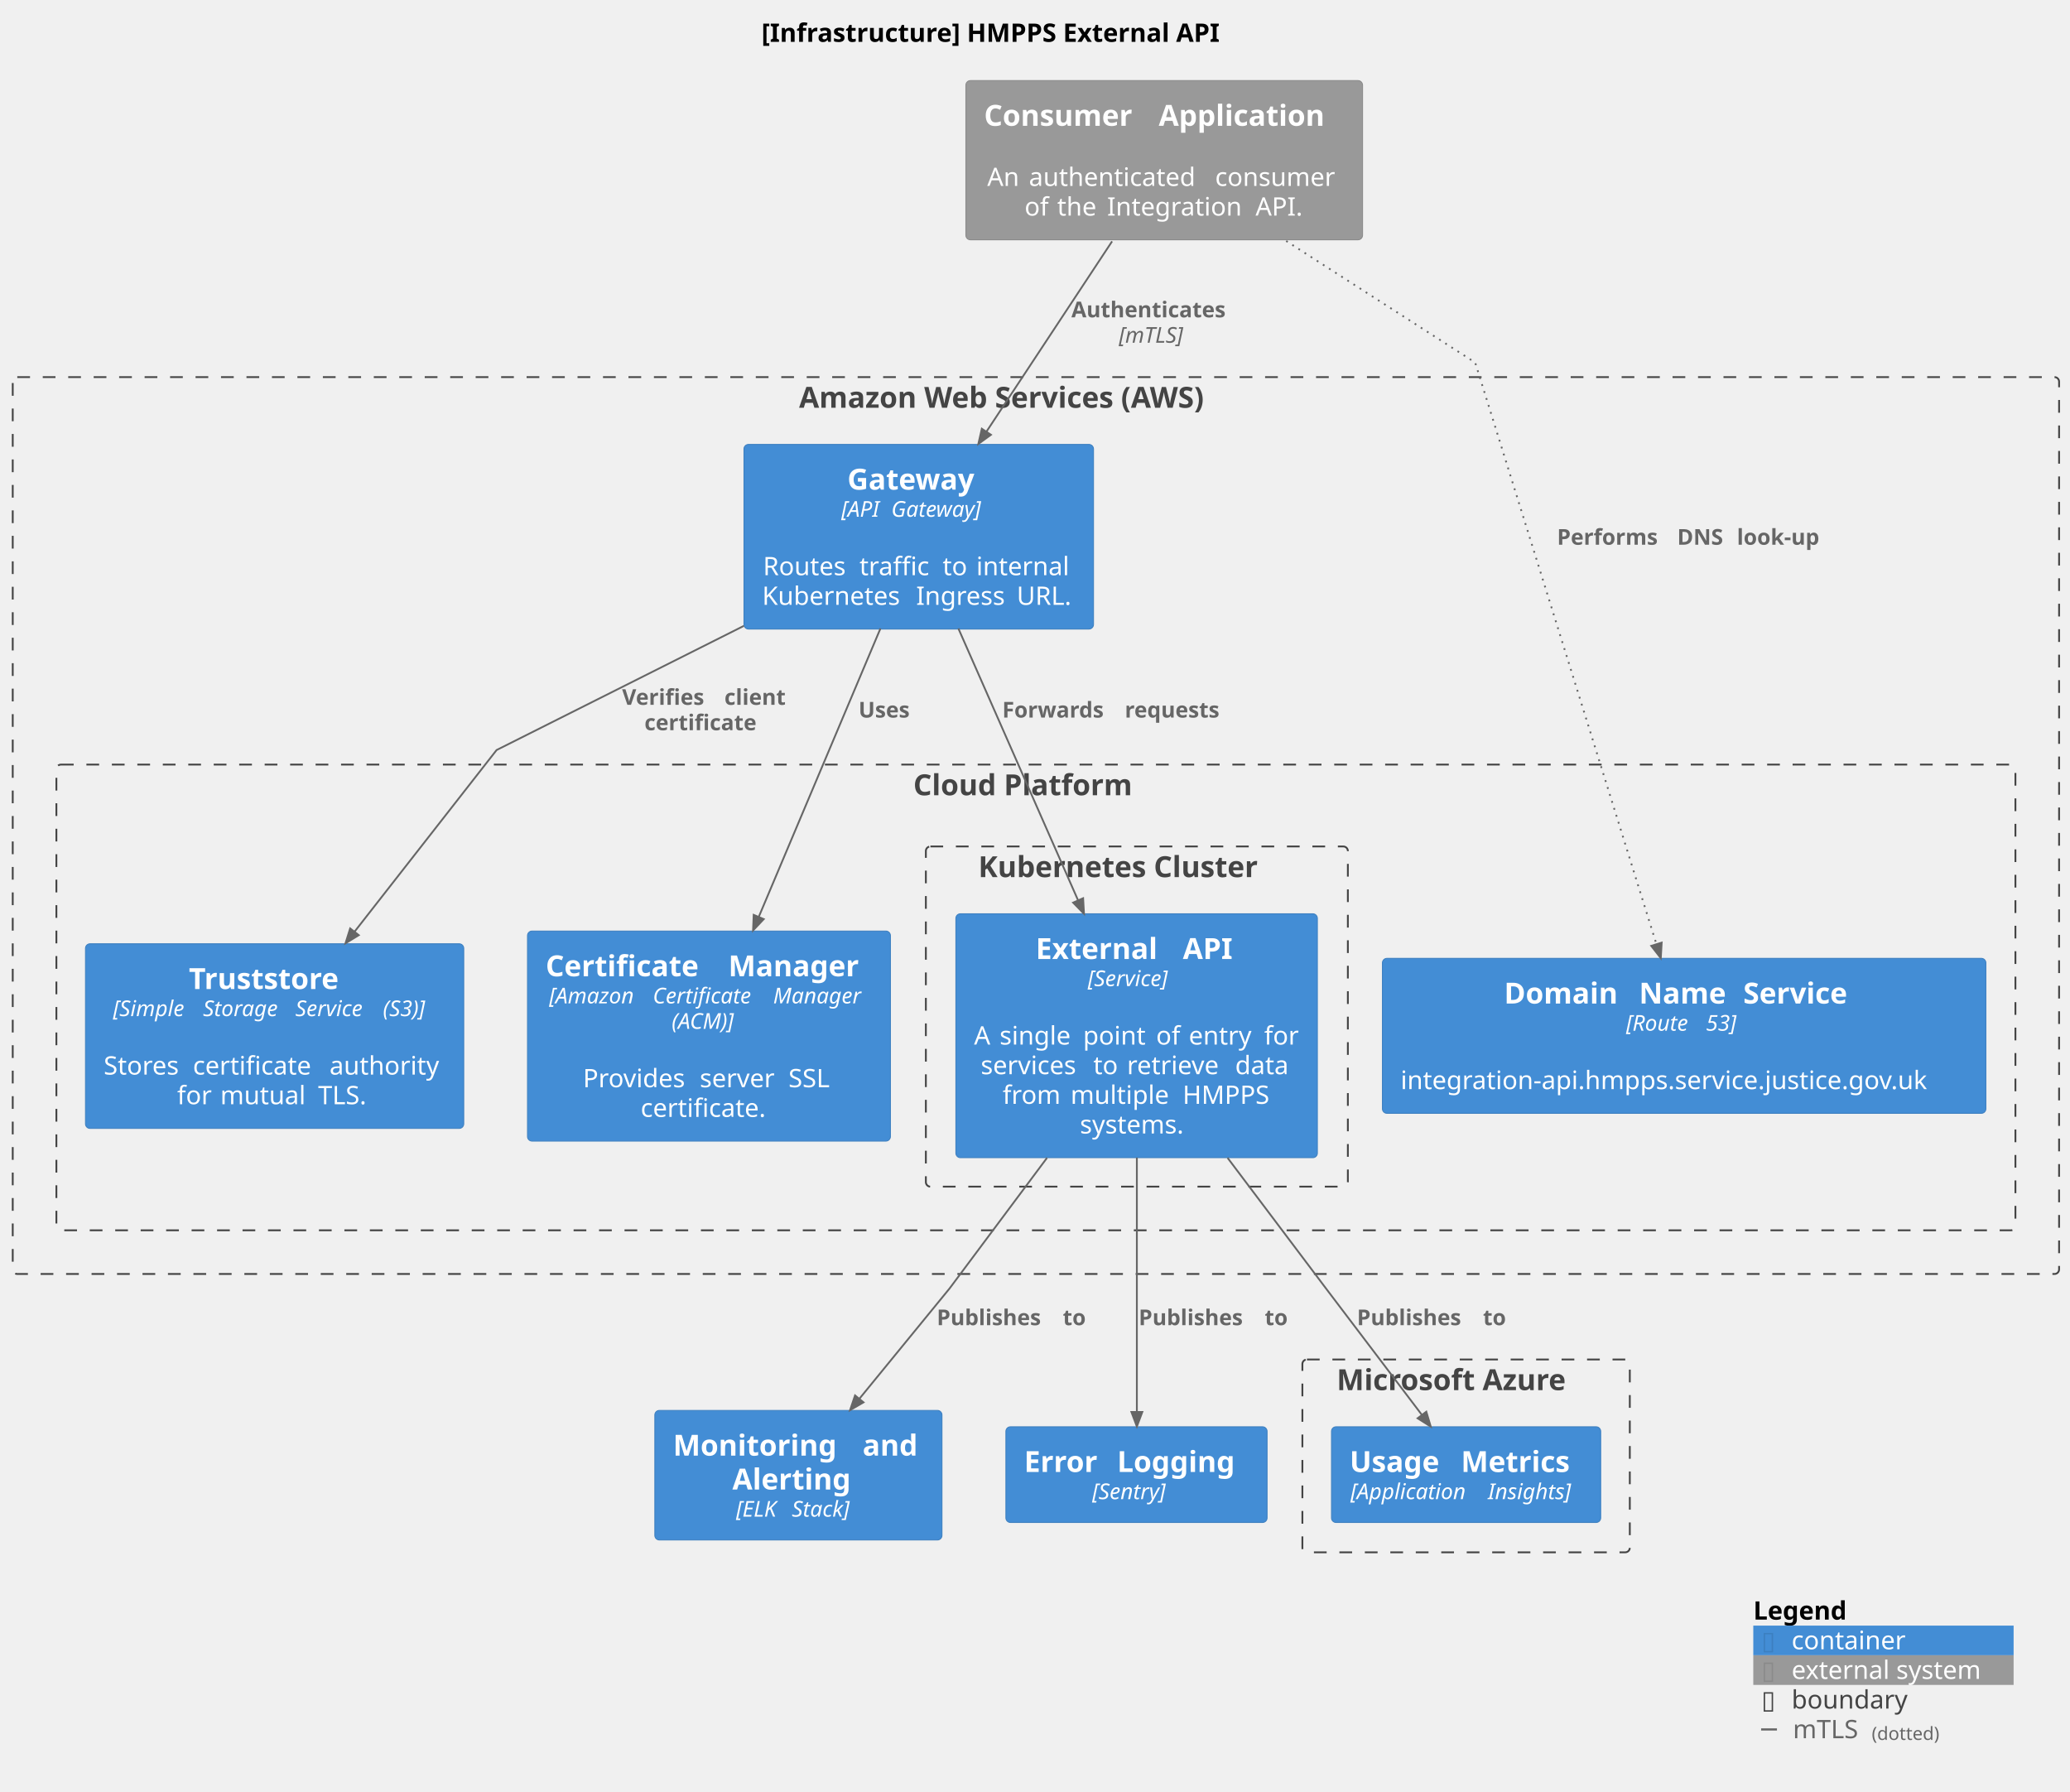
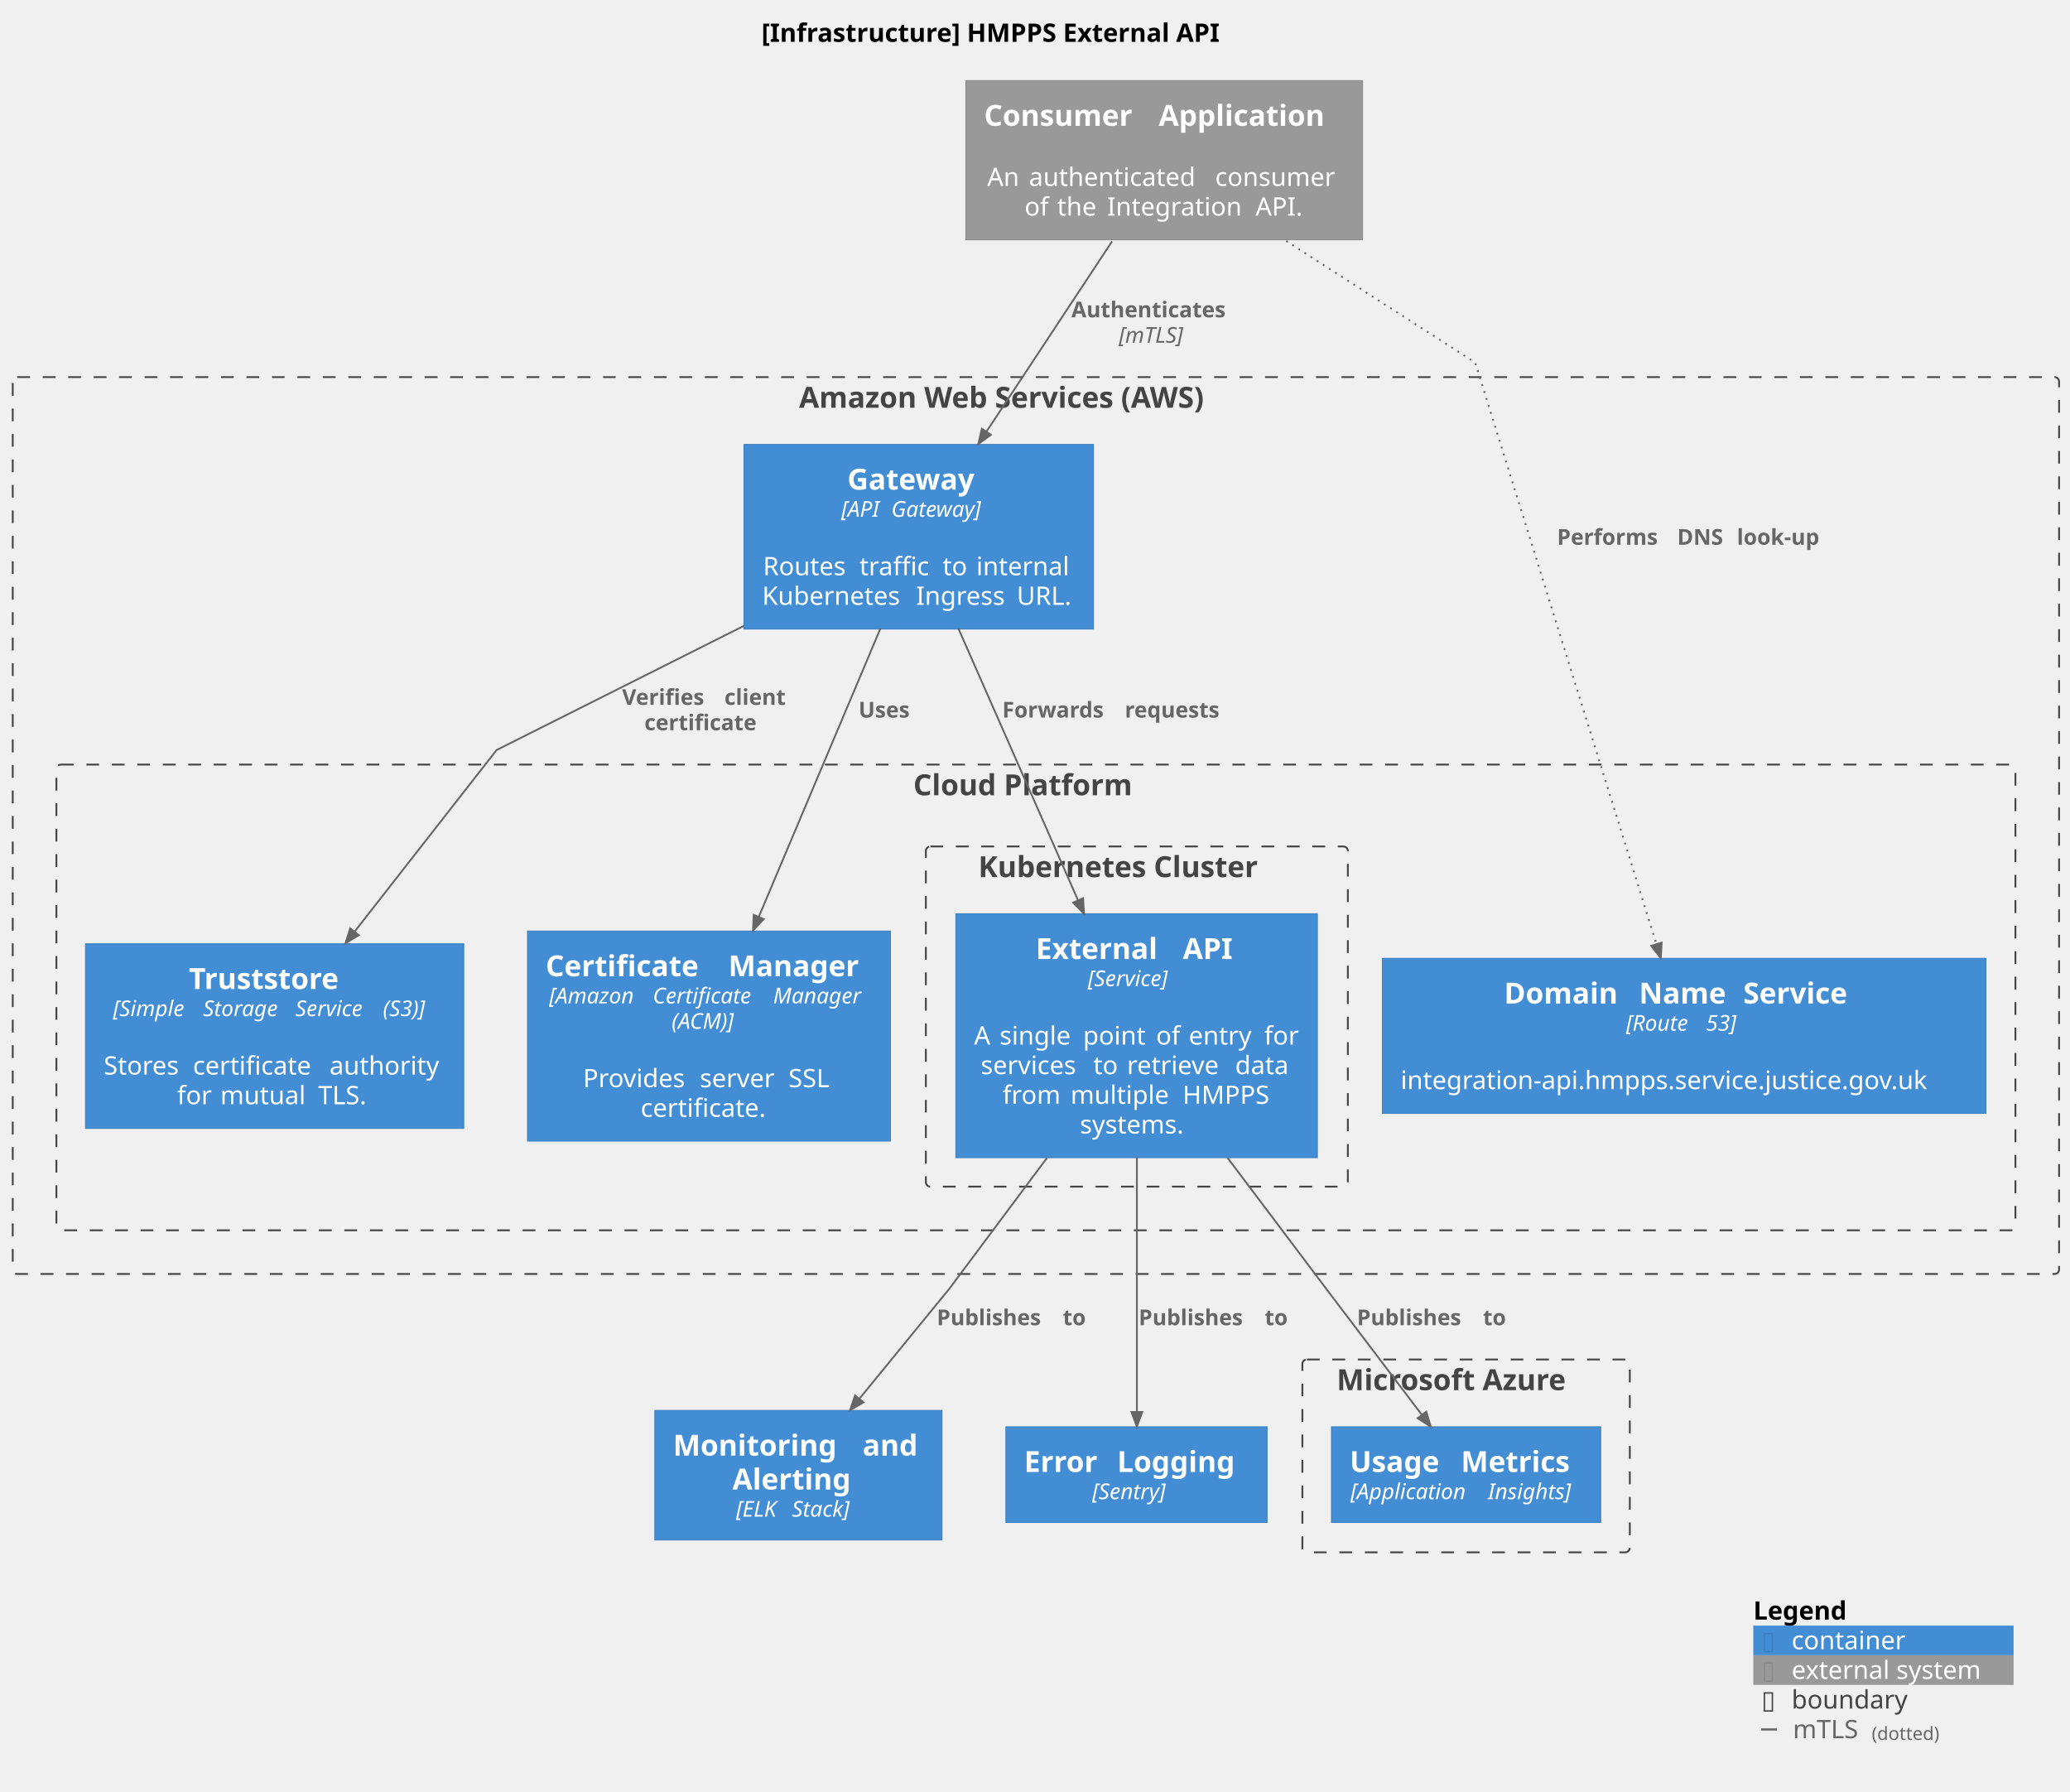
<svg xmlns="http://www.w3.org/2000/svg" contentStyleType="text/css" data-diagram-type="DESCRIPTION" height="985px" preserveAspectRatio="none" style="width:1138px;height:985px;background:#FFFFFF;" version="1.1" viewBox="0 0 1138 985" width="1138px" zoomAndPan="magnify">
  <defs />
  <g>
    <text fill="#000000" font-family="sans-serif" font-size="14" font-weight="bold" lengthAdjust="spacing" textLength="286.747" x="418.627" y="22.995">[Infrastructure] HMPPS External API</text>
-     <g class="cluster" data-entity="aws" data-source-line="1593" data-uid="ent0003" id="cluster_aws">
+     <g class="cluster" data-entity="aws" data-source-line="1660" data-uid="ent0003" id="cluster_aws">
      <rect fill="none" height="493" rx="2.5" ry="2.5" style="stroke:#444444;stroke-width:1;stroke-dasharray:7.0,7.0;" width="1125" x="7" y="207.297" />
      <text fill="#444444" font-family="sans-serif" font-size="16" font-weight="bold" lengthAdjust="spacing" textLength="260.43" x="439.285" y="224.148">Amazon Web Services (AWS)</text>
    </g>
-     <g class="cluster" data-entity="cloudplatform" data-source-line="1593" data-uid="ent0005" id="cluster_cloudplatform">
+     <g class="cluster" data-entity="cloudplatform" data-source-line="1660" data-uid="ent0005" id="cluster_cloudplatform">
      <rect fill="none" height="256" rx="2.5" ry="2.5" style="stroke:#444444;stroke-width:1;stroke-dasharray:7.0,7.0;" width="1077" x="31" y="420.297" />
      <text fill="#444444" font-family="sans-serif" font-size="16" font-weight="bold" lengthAdjust="spacing" textLength="134.805" x="502.098" y="437.148">Cloud Platform</text>
    </g>
-     <g class="cluster" data-entity="eks" data-source-line="1593" data-uid="ent0009" id="cluster_eks">
+     <g class="cluster" data-entity="eks" data-source-line="1660" data-uid="ent0009" id="cluster_eks">
      <rect fill="none" height="187" rx="2.5" ry="2.5" style="stroke:#444444;stroke-width:1;stroke-dasharray:7.0,7.0;" width="232" x="509" y="465.297" />
      <text fill="#444444" font-family="sans-serif" font-size="16" font-weight="bold" lengthAdjust="spacing" textLength="174.352" x="537.824" y="482.148">Kubernetes Cluster</text>
    </g>
-     <g class="cluster" data-entity="azure" data-source-line="1593" data-uid="ent0015" id="cluster_azure">
+     <g class="cluster" data-entity="azure" data-source-line="1660" data-uid="ent0015" id="cluster_azure">
      <rect fill="none" height="106" rx="2.5" ry="2.5" style="stroke:#444444;stroke-width:1;stroke-dasharray:7.0,7.0;" width="180" x="716" y="747.297" />
      <text fill="#444444" font-family="sans-serif" font-size="16" font-weight="bold" lengthAdjust="spacing" textLength="142.297" x="734.852" y="764.148">Microsoft Azure</text>
    </g>
    <g class="entity" data-entity="api_gateway" data-source-line="76" data-uid="ent0004" id="entity_api_gateway">
-       <rect fill="#438DD5" height="101.484" rx="2.5" ry="2.5" style="stroke:#3C7FC0;stroke-width:0.5;" width="192.163" x="409" y="244.297" />
+       <rect fill="#438DD5" height="101.484" style="stroke:#3C7FC0;stroke-width:0.5;" width="192.163" x="409" y="244.297" />
      <text fill="#FFFFFF" font-family="sans-serif" font-size="16" font-weight="bold" lengthAdjust="spacing" textLength="78.438" x="465.863" y="269.148">Gateway</text>
      <text fill="#FFFFFF" font-family="sans-serif" font-size="12" font-style="italic" lengthAdjust="spacing" textLength="23.666" x="462.496" y="284.06">[API</text>
      <text fill="#FFFFFF" font-family="sans-serif" font-size="12" font-style="italic" lengthAdjust="spacing" textLength="3.814" x="486.162" y="284.06"> </text>
      <text fill="#FFFFFF" font-family="sans-serif" font-size="12" font-style="italic" lengthAdjust="spacing" textLength="57.691" x="489.976" y="284.06">Gateway]</text>
      <text fill="#FFFFFF" font-family="sans-serif" font-size="14" lengthAdjust="spacing" textLength="4.45" x="502.856" y="299.886"> </text>
      <text fill="#FFFFFF" font-family="sans-serif" font-size="14" lengthAdjust="spacing" textLength="48.562" x="419.482" y="316.183">Routes</text>
      <text fill="#FFFFFF" font-family="sans-serif" font-size="14" lengthAdjust="spacing" textLength="4.45" x="468.044" y="316.183"> </text>
      <text fill="#FFFFFF" font-family="sans-serif" font-size="14" lengthAdjust="spacing" textLength="41.269" x="472.495" y="316.183">traffic</text>
      <text fill="#FFFFFF" font-family="sans-serif" font-size="14" lengthAdjust="spacing" textLength="4.45" x="513.763" y="316.183"> </text>
      <text fill="#FFFFFF" font-family="sans-serif" font-size="14" lengthAdjust="spacing" textLength="14.055" x="518.213" y="316.183">to</text>
      <text fill="#FFFFFF" font-family="sans-serif" font-size="14" lengthAdjust="spacing" textLength="4.45" x="532.268" y="316.183"> </text>
      <text fill="#FFFFFF" font-family="sans-serif" font-size="14" lengthAdjust="spacing" textLength="53.963" x="536.718" y="316.183">internal</text>
      <text fill="#FFFFFF" font-family="sans-serif" font-size="14" lengthAdjust="spacing" textLength="80.192" x="419" y="332.479">Kubernetes</text>
      <text fill="#FFFFFF" font-family="sans-serif" font-size="14" lengthAdjust="spacing" textLength="4.45" x="499.192" y="332.479"> </text>
      <text fill="#FFFFFF" font-family="sans-serif" font-size="14" lengthAdjust="spacing" textLength="50.846" x="503.643" y="332.479">Ingress</text>
      <text fill="#FFFFFF" font-family="sans-serif" font-size="14" lengthAdjust="spacing" textLength="4.45" x="554.488" y="332.479"> </text>
      <text fill="#FFFFFF" font-family="sans-serif" font-size="14" lengthAdjust="spacing" textLength="32.225" x="558.938" y="332.479">URL.</text>
    </g>
    <g class="entity" data-entity="route53" data-source-line="76" data-uid="ent0006" id="entity_route53">
-       <rect fill="#438DD5" height="85.188" rx="2.5" ry="2.5" style="stroke:#3C7FC0;stroke-width:0.5;" width="331.753" x="760" y="526.797" />
+       <rect fill="#438DD5" height="85.188" style="stroke:#3C7FC0;stroke-width:0.5;" width="331.753" x="760" y="526.797" />
      <text fill="#FFFFFF" font-family="sans-serif" font-size="16" font-weight="bold" lengthAdjust="spacing" textLength="68.617" x="826.884" y="551.648">Domain</text>
      <text fill="#FFFFFF" font-family="sans-serif" font-size="16" font-weight="bold" lengthAdjust="spacing" textLength="5.57" x="895.501" y="551.648"> </text>
      <text fill="#FFFFFF" font-family="sans-serif" font-size="16" font-weight="bold" lengthAdjust="spacing" textLength="51.711" x="901.072" y="551.648">Name</text>
      <text fill="#FFFFFF" font-family="sans-serif" font-size="16" font-weight="bold" lengthAdjust="spacing" textLength="5.57" x="952.783" y="551.648"> </text>
      <text fill="#FFFFFF" font-family="sans-serif" font-size="16" font-weight="bold" lengthAdjust="spacing" textLength="66.516" x="958.353" y="551.648">Service</text>
      <text fill="#FFFFFF" font-family="sans-serif" font-size="12" font-style="italic" lengthAdjust="spacing" textLength="40.055" x="893.966" y="566.561">[Route</text>
      <text fill="#FFFFFF" font-family="sans-serif" font-size="12" font-style="italic" lengthAdjust="spacing" textLength="3.814" x="934.021" y="566.561"> </text>
      <text fill="#FFFFFF" font-family="sans-serif" font-size="12" font-style="italic" lengthAdjust="spacing" textLength="19.951" x="937.835" y="566.561">53]</text>
      <text fill="#FFFFFF" font-family="sans-serif" font-size="14" lengthAdjust="spacing" textLength="4.45" x="923.651" y="582.386"> </text>
      <text fill="#FFFFFF" font-family="sans-serif" font-size="14" lengthAdjust="spacing" textLength="311.753" x="770" y="598.683">integration-api.hmpps.service.justice.gov.uk</text>
    </g>
    <g class="entity" data-entity="s3" data-source-line="76" data-uid="ent0007" id="entity_s3">
-       <rect fill="#438DD5" height="101.484" rx="2.5" ry="2.5" style="stroke:#3C7FC0;stroke-width:0.5;" width="207.947" x="47" y="518.797" />
+       <rect fill="#438DD5" height="101.484" style="stroke:#3C7FC0;stroke-width:0.5;" width="207.947" x="47" y="518.797" />
      <text fill="#FFFFFF" font-family="sans-serif" font-size="16" font-weight="bold" lengthAdjust="spacing" textLength="94.273" x="103.837" y="543.648">Truststore</text>
      <text fill="#FFFFFF" font-family="sans-serif" font-size="12" font-style="italic" lengthAdjust="spacing" textLength="45.656" x="62.125" y="558.561">[Simple</text>
      <text fill="#FFFFFF" font-family="sans-serif" font-size="12" font-style="italic" lengthAdjust="spacing" textLength="3.814" x="107.781" y="558.561"> </text>
      <text fill="#FFFFFF" font-family="sans-serif" font-size="12" font-style="italic" lengthAdjust="spacing" textLength="46.951" x="111.596" y="558.561">Storage</text>
      <text fill="#FFFFFF" font-family="sans-serif" font-size="12" font-style="italic" lengthAdjust="spacing" textLength="3.814" x="158.547" y="558.561"> </text>
      <text fill="#FFFFFF" font-family="sans-serif" font-size="12" font-style="italic" lengthAdjust="spacing" textLength="44.35" x="162.361" y="558.561">Service</text>
      <text fill="#FFFFFF" font-family="sans-serif" font-size="12" font-style="italic" lengthAdjust="spacing" textLength="3.814" x="206.711" y="558.561"> </text>
      <text fill="#FFFFFF" font-family="sans-serif" font-size="12" font-style="italic" lengthAdjust="spacing" textLength="29.297" x="210.525" y="558.561">(S3)]</text>
      <text fill="#FFFFFF" font-family="sans-serif" font-size="14" lengthAdjust="spacing" textLength="4.45" x="148.749" y="574.386"> </text>
      <text fill="#FFFFFF" font-family="sans-serif" font-size="14" lengthAdjust="spacing" textLength="44.605" x="57" y="590.683">Stores</text>
      <text fill="#FFFFFF" font-family="sans-serif" font-size="14" lengthAdjust="spacing" textLength="4.45" x="101.605" y="590.683"> </text>
      <text fill="#FFFFFF" font-family="sans-serif" font-size="14" lengthAdjust="spacing" textLength="70.643" x="106.055" y="590.683">certificate</text>
      <text fill="#FFFFFF" font-family="sans-serif" font-size="14" lengthAdjust="spacing" textLength="4.45" x="176.697" y="590.683"> </text>
      <text fill="#FFFFFF" font-family="sans-serif" font-size="14" lengthAdjust="spacing" textLength="63.8" x="181.148" y="590.683">authority</text>
      <text fill="#FFFFFF" font-family="sans-serif" font-size="14" lengthAdjust="spacing" textLength="19.25" x="97.383" y="606.98">for</text>
      <text fill="#FFFFFF" font-family="sans-serif" font-size="14" lengthAdjust="spacing" textLength="4.45" x="116.633" y="606.98"> </text>
      <text fill="#FFFFFF" font-family="sans-serif" font-size="14" lengthAdjust="spacing" textLength="49.342" x="121.084" y="606.98">mutual</text>
      <text fill="#FFFFFF" font-family="sans-serif" font-size="14" lengthAdjust="spacing" textLength="4.45" x="170.425" y="606.98"> </text>
      <text fill="#FFFFFF" font-family="sans-serif" font-size="14" lengthAdjust="spacing" textLength="29.689" x="174.875" y="606.98">TLS.</text>
    </g>
    <g class="entity" data-entity="acm" data-source-line="76" data-uid="ent0008" id="entity_acm">
-       <rect fill="#438DD5" height="115.453" rx="2.5" ry="2.5" style="stroke:#3C7FC0;stroke-width:0.5;" width="199.516" x="290" y="511.797" />
+       <rect fill="#438DD5" height="115.453" style="stroke:#3C7FC0;stroke-width:0.5;" width="199.516" x="290" y="511.797" />
      <text fill="#FFFFFF" font-family="sans-serif" font-size="16" font-weight="bold" lengthAdjust="spacing" textLength="94.844" x="300" y="536.648">Certificate</text>
      <text fill="#FFFFFF" font-family="sans-serif" font-size="16" font-weight="bold" lengthAdjust="spacing" textLength="5.57" x="394.844" y="536.648"> </text>
      <text fill="#FFFFFF" font-family="sans-serif" font-size="16" font-weight="bold" lengthAdjust="spacing" textLength="79.102" x="400.414" y="536.648">Manager</text>
      <text fill="#FFFFFF" font-family="sans-serif" font-size="12" font-style="italic" lengthAdjust="spacing" textLength="53.18" x="301.888" y="551.561">[Amazon</text>
      <text fill="#FFFFFF" font-family="sans-serif" font-size="12" font-style="italic" lengthAdjust="spacing" textLength="3.814" x="355.067" y="551.561"> </text>
      <text fill="#FFFFFF" font-family="sans-serif" font-size="12" font-style="italic" lengthAdjust="spacing" textLength="62.332" x="358.882" y="551.561">Certificate</text>
      <text fill="#FFFFFF" font-family="sans-serif" font-size="12" font-style="italic" lengthAdjust="spacing" textLength="3.814" x="421.214" y="551.561"> </text>
      <text fill="#FFFFFF" font-family="sans-serif" font-size="12" font-style="italic" lengthAdjust="spacing" textLength="52.6" x="425.028" y="551.561">Manager</text>
      <text fill="#FFFFFF" font-family="sans-serif" font-size="12" font-style="italic" lengthAdjust="spacing" textLength="40.986" x="369.265" y="565.529">(ACM)]</text>
      <text fill="#FFFFFF" font-family="sans-serif" font-size="14" lengthAdjust="spacing" textLength="4.45" x="387.533" y="581.355"> </text>
      <text fill="#FFFFFF" font-family="sans-serif" font-size="14" lengthAdjust="spacing" textLength="59.732" x="320.496" y="597.651">Provides</text>
      <text fill="#FFFFFF" font-family="sans-serif" font-size="14" lengthAdjust="spacing" textLength="4.45" x="380.228" y="597.651"> </text>
      <text fill="#FFFFFF" font-family="sans-serif" font-size="14" lengthAdjust="spacing" textLength="44.317" x="384.679" y="597.651">server</text>
      <text fill="#FFFFFF" font-family="sans-serif" font-size="14" lengthAdjust="spacing" textLength="4.45" x="428.996" y="597.651"> </text>
      <text fill="#FFFFFF" font-family="sans-serif" font-size="14" lengthAdjust="spacing" textLength="25.573" x="433.446" y="597.651">SSL</text>
      <text fill="#FFFFFF" font-family="sans-serif" font-size="14" lengthAdjust="spacing" textLength="75.093" x="352.211" y="613.948">certificate.</text>
    </g>
    <g class="entity" data-entity="hmpps_integration_api_pod" data-source-line="76" data-uid="ent0010" id="entity_hmpps_integration_api_pod">
-       <rect fill="#438DD5" height="134.078" rx="2.5" ry="2.5" style="stroke:#3C7FC0;stroke-width:0.5;" width="198.739" x="525.5" y="502.297" />
+       <rect fill="#438DD5" height="134.078" style="stroke:#3C7FC0;stroke-width:0.5;" width="198.739" x="525.5" y="502.297" />
      <text fill="#FFFFFF" font-family="sans-serif" font-size="16" font-weight="bold" lengthAdjust="spacing" textLength="75.312" x="569.397" y="527.148">External</text>
      <text fill="#FFFFFF" font-family="sans-serif" font-size="16" font-weight="bold" lengthAdjust="spacing" textLength="5.57" x="644.71" y="527.148"> </text>
      <text fill="#FFFFFF" font-family="sans-serif" font-size="16" font-weight="bold" lengthAdjust="spacing" textLength="30.062" x="650.28" y="527.148">API</text>
      <text fill="#FFFFFF" font-family="sans-serif" font-size="12" font-style="italic" lengthAdjust="spacing" textLength="53.713" x="598.013" y="542.061">[Service]</text>
      <text fill="#FFFFFF" font-family="sans-serif" font-size="14" lengthAdjust="spacing" textLength="4.45" x="622.644" y="557.886"> </text>
      <text fill="#FFFFFF" font-family="sans-serif" font-size="14" lengthAdjust="spacing" textLength="9.577" x="535.5" y="574.183">A</text>
      <text fill="#FFFFFF" font-family="sans-serif" font-size="14" lengthAdjust="spacing" textLength="4.45" x="545.077" y="574.183"> </text>
      <text fill="#FFFFFF" font-family="sans-serif" font-size="14" lengthAdjust="spacing" textLength="41.446" x="549.527" y="574.183">single</text>
      <text fill="#FFFFFF" font-family="sans-serif" font-size="14" lengthAdjust="spacing" textLength="4.45" x="590.974" y="574.183"> </text>
      <text fill="#FFFFFF" font-family="sans-serif" font-size="14" lengthAdjust="spacing" textLength="35.704" x="595.424" y="574.183">point</text>
      <text fill="#FFFFFF" font-family="sans-serif" font-size="14" lengthAdjust="spacing" textLength="4.45" x="631.128" y="574.183"> </text>
      <text fill="#FFFFFF" font-family="sans-serif" font-size="14" lengthAdjust="spacing" textLength="13.494" x="635.578" y="574.183">of</text>
      <text fill="#FFFFFF" font-family="sans-serif" font-size="14" lengthAdjust="spacing" textLength="4.45" x="649.072" y="574.183"> </text>
      <text fill="#FFFFFF" font-family="sans-serif" font-size="14" lengthAdjust="spacing" textLength="37.017" x="653.523" y="574.183">entry</text>
      <text fill="#FFFFFF" font-family="sans-serif" font-size="14" lengthAdjust="spacing" textLength="4.45" x="690.539" y="574.183"> </text>
      <text fill="#FFFFFF" font-family="sans-serif" font-size="14" lengthAdjust="spacing" textLength="19.25" x="694.989" y="574.183">for</text>
      <text fill="#FFFFFF" font-family="sans-serif" font-size="14" lengthAdjust="spacing" textLength="57.442" x="539.171" y="590.48">services</text>
      <text fill="#FFFFFF" font-family="sans-serif" font-size="14" lengthAdjust="spacing" textLength="4.45" x="596.613" y="590.48"> </text>
      <text fill="#FFFFFF" font-family="sans-serif" font-size="14" lengthAdjust="spacing" textLength="14.055" x="601.063" y="590.48">to</text>
      <text fill="#FFFFFF" font-family="sans-serif" font-size="14" lengthAdjust="spacing" textLength="4.45" x="615.118" y="590.48"> </text>
      <text fill="#FFFFFF" font-family="sans-serif" font-size="14" lengthAdjust="spacing" textLength="55.016" x="619.568" y="590.48">retrieve</text>
      <text fill="#FFFFFF" font-family="sans-serif" font-size="14" lengthAdjust="spacing" textLength="4.45" x="674.584" y="590.48"> </text>
      <text fill="#FFFFFF" font-family="sans-serif" font-size="14" lengthAdjust="spacing" textLength="31.534" x="679.034" y="590.48">data</text>
      <text fill="#FFFFFF" font-family="sans-serif" font-size="14" lengthAdjust="spacing" textLength="32.888" x="551.202" y="606.776">from</text>
      <text fill="#FFFFFF" font-family="sans-serif" font-size="14" lengthAdjust="spacing" textLength="4.45" x="584.09" y="606.776"> </text>
      <text fill="#FFFFFF" font-family="sans-serif" font-size="14" lengthAdjust="spacing" textLength="57.169" x="588.54" y="606.776">multiple</text>
      <text fill="#FFFFFF" font-family="sans-serif" font-size="14" lengthAdjust="spacing" textLength="4.45" x="645.709" y="606.776"> </text>
      <text fill="#FFFFFF" font-family="sans-serif" font-size="14" lengthAdjust="spacing" textLength="48.378" x="650.159" y="606.776">HMPPS</text>
      <text fill="#FFFFFF" font-family="sans-serif" font-size="14" lengthAdjust="spacing" textLength="62.357" x="593.691" y="623.073">systems.</text>
    </g>
    <g class="entity" data-entity="insights" data-source-line="76" data-uid="ent0016" id="entity_insights">
-       <rect fill="#438DD5" height="52.594" rx="2.5" ry="2.5" style="stroke:#3C7FC0;stroke-width:0.5;" width="147.992" x="732" y="784.297" />
+       <rect fill="#438DD5" height="52.594" style="stroke:#3C7FC0;stroke-width:0.5;" width="147.992" x="732" y="784.297" />
      <text fill="#FFFFFF" font-family="sans-serif" font-size="16" font-weight="bold" lengthAdjust="spacing" textLength="55.617" x="742" y="809.148">Usage</text>
      <text fill="#FFFFFF" font-family="sans-serif" font-size="16" font-weight="bold" lengthAdjust="spacing" textLength="5.57" x="797.617" y="809.148"> </text>
      <text fill="#FFFFFF" font-family="sans-serif" font-size="16" font-weight="bold" lengthAdjust="spacing" textLength="66.805" x="803.188" y="809.148">Metrics</text>
      <text fill="#FFFFFF" font-family="sans-serif" font-size="12" font-style="italic" lengthAdjust="spacing" textLength="71.731" x="742.428" y="824.061">[Application</text>
      <text fill="#FFFFFF" font-family="sans-serif" font-size="12" font-style="italic" lengthAdjust="spacing" textLength="3.814" x="814.158" y="824.061"> </text>
      <text fill="#FFFFFF" font-family="sans-serif" font-size="12" font-style="italic" lengthAdjust="spacing" textLength="51.592" x="817.973" y="824.061">Insights]</text>
    </g>
    <g class="entity" data-entity="consumer" data-source-line="413" data-uid="ent0002" id="entity_consumer">
-       <rect fill="#999999" height="87.516" rx="2.5" ry="2.5" style="stroke:#8A8A8A;stroke-width:0.5;" width="218.078" x="531" y="44.297" />
+       <rect fill="#999999" height="87.516" style="stroke:#8A8A8A;stroke-width:0.5;" width="218.078" x="531" y="44.297" />
      <text fill="#FFFFFF" font-family="sans-serif" font-size="16" font-weight="bold" lengthAdjust="spacing" textLength="90.453" x="541" y="69.148">Consumer</text>
      <text fill="#FFFFFF" font-family="sans-serif" font-size="16" font-weight="bold" lengthAdjust="spacing" textLength="5.57" x="631.453" y="69.148"> </text>
      <text fill="#FFFFFF" font-family="sans-serif" font-size="16" font-weight="bold" lengthAdjust="spacing" textLength="102.055" x="637.023" y="69.148">Application</text>
      <text fill="#FFFFFF" font-family="sans-serif" font-size="14" lengthAdjust="spacing" textLength="4.45" x="637.814" y="85.917"> </text>
      <text fill="#FFFFFF" font-family="sans-serif" font-size="14" lengthAdjust="spacing" textLength="18.45" x="542.736" y="102.214">An</text>
      <text fill="#FFFFFF" font-family="sans-serif" font-size="14" lengthAdjust="spacing" textLength="4.45" x="561.187" y="102.214"> </text>
      <text fill="#FFFFFF" font-family="sans-serif" font-size="14" lengthAdjust="spacing" textLength="97.945" x="565.637" y="102.214">authenticated</text>
      <text fill="#FFFFFF" font-family="sans-serif" font-size="14" lengthAdjust="spacing" textLength="4.45" x="663.582" y="102.214"> </text>
      <text fill="#FFFFFF" font-family="sans-serif" font-size="14" lengthAdjust="spacing" textLength="69.31" x="668.032" y="102.214">consumer</text>
      <text fill="#FFFFFF" font-family="sans-serif" font-size="14" lengthAdjust="spacing" textLength="13.494" x="563.258" y="118.511">of</text>
      <text fill="#FFFFFF" font-family="sans-serif" font-size="14" lengthAdjust="spacing" textLength="4.45" x="576.752" y="118.511"> </text>
      <text fill="#FFFFFF" font-family="sans-serif" font-size="14" lengthAdjust="spacing" textLength="22.976" x="581.202" y="118.511">the</text>
      <text fill="#FFFFFF" font-family="sans-serif" font-size="14" lengthAdjust="spacing" textLength="4.45" x="604.178" y="118.511"> </text>
      <text fill="#FFFFFF" font-family="sans-serif" font-size="14" lengthAdjust="spacing" textLength="77.144" x="608.628" y="118.511">Integration</text>
      <text fill="#FFFFFF" font-family="sans-serif" font-size="14" lengthAdjust="spacing" textLength="4.45" x="685.771" y="118.511"> </text>
      <text fill="#FFFFFF" font-family="sans-serif" font-size="14" lengthAdjust="spacing" textLength="26.599" x="690.222" y="118.511">API.</text>
    </g>
    <g class="entity" data-entity="kibana" data-source-line="76" data-uid="ent0013" id="entity_kibana">
-       <rect fill="#438DD5" height="71.219" rx="2.5" ry="2.5" style="stroke:#3C7FC0;stroke-width:0.5;" width="157.859" x="360" y="775.297" />
+       <rect fill="#438DD5" height="71.219" style="stroke:#3C7FC0;stroke-width:0.5;" width="157.859" x="360" y="775.297" />
      <text fill="#FFFFFF" font-family="sans-serif" font-size="16" font-weight="bold" lengthAdjust="spacing" textLength="98.648" x="370" y="800.148">Monitoring</text>
      <text fill="#FFFFFF" font-family="sans-serif" font-size="16" font-weight="bold" lengthAdjust="spacing" textLength="5.57" x="468.648" y="800.148"> </text>
      <text fill="#FFFFFF" font-family="sans-serif" font-size="16" font-weight="bold" lengthAdjust="spacing" textLength="33.641" x="474.219" y="800.148">and</text>
      <text fill="#FFFFFF" font-family="sans-serif" font-size="16" font-weight="bold" lengthAdjust="spacing" textLength="72.586" x="402.637" y="818.773">Alerting</text>
      <text fill="#FFFFFF" font-family="sans-serif" font-size="12" font-style="italic" lengthAdjust="spacing" textLength="26.818" x="404.661" y="833.686">[ELK</text>
      <text fill="#FFFFFF" font-family="sans-serif" font-size="12" font-style="italic" lengthAdjust="spacing" textLength="3.814" x="431.479" y="833.686"> </text>
      <text fill="#FFFFFF" font-family="sans-serif" font-size="12" font-style="italic" lengthAdjust="spacing" textLength="37.904" x="435.294" y="833.686">Stack]</text>
    </g>
    <g class="entity" data-entity="sentry" data-source-line="76" data-uid="ent0018" id="entity_sentry">
-       <rect fill="#438DD5" height="52.594" rx="2.5" ry="2.5" style="stroke:#3C7FC0;stroke-width:0.5;" width="143.586" x="553" y="784.297" />
+       <rect fill="#438DD5" height="52.594" style="stroke:#3C7FC0;stroke-width:0.5;" width="143.586" x="553" y="784.297" />
      <text fill="#FFFFFF" font-family="sans-serif" font-size="16" font-weight="bold" lengthAdjust="spacing" textLength="45.594" x="563" y="809.148">Error</text>
      <text fill="#FFFFFF" font-family="sans-serif" font-size="16" font-weight="bold" lengthAdjust="spacing" textLength="5.57" x="608.594" y="809.148"> </text>
      <text fill="#FFFFFF" font-family="sans-serif" font-size="16" font-weight="bold" lengthAdjust="spacing" textLength="72.422" x="614.164" y="809.148">Logging</text>
      <text fill="#FFFFFF" font-family="sans-serif" font-size="12" font-style="italic" lengthAdjust="spacing" textLength="48.709" x="600.438" y="824.061">[Sentry]</text>
    </g>
-     <g class="link" data-entity-1="api_gateway" data-entity-2="s3" data-source-line="1706" data-uid="lnk11" id="link_api_gateway_s3">
+     <g class="link" data-entity-1="api_gateway" data-entity-2="s3" data-source-line="1773" data-uid="lnk11" id="link_api_gateway_s3">
      <path d="M408.96,344.027 C345.14,376.077 273,412.297 273,412.297 C273,412.297 230.568,466.555 194.868,512.205" fill="none" id="api_gateway-to-s3" style="stroke:#666666;stroke-width:1;" />
      <polygon fill="#666666" points="189.94,518.507,197.231,514.053,192.505,510.357,189.94,518.507" style="stroke:#666666;stroke-width:1;" />
      <text fill="#666666" font-family="sans-serif" font-size="12" font-weight="bold" lengthAdjust="spacing" textLength="52.072" x="342" y="387.435">Verifies</text>
      <text fill="#666666" font-family="sans-serif" font-size="12" font-weight="bold" lengthAdjust="spacing" textLength="4.178" x="394.072" y="387.435"> </text>
      <text fill="#666666" font-family="sans-serif" font-size="12" font-weight="bold" lengthAdjust="spacing" textLength="37.758" x="398.25" y="387.435">client</text>
      <text fill="#666666" font-family="sans-serif" font-size="12" font-weight="bold" lengthAdjust="spacing" textLength="69.439" x="354.284" y="401.404">certificate</text>
    </g>
-     <g class="link" data-entity-1="api_gateway" data-entity-2="acm" data-source-line="1706" data-uid="lnk12" id="link_api_gateway_acm">
+     <g class="link" data-entity-1="api_gateway" data-entity-2="acm" data-source-line="1773" data-uid="lnk12" id="link_api_gateway_acm">
      <path d="M484.04,345.457 C464.28,392.287 437.8,455.026 417.11,504.066" fill="none" id="api_gateway-to-acm" style="stroke:#666666;stroke-width:1;" />
      <polygon fill="#666666" points="414,511.437,419.874,505.232,414.346,502.9,414,511.437" style="stroke:#666666;stroke-width:1;" />
      <text fill="#666666" font-family="sans-serif" font-size="12" font-weight="bold" lengthAdjust="spacing" textLength="32.168" x="472" y="394.435">Uses</text>
    </g>
-     <g class="link" data-entity-1="hmpps_integration_api_pod" data-entity-2="kibana" data-source-line="1706" data-uid="lnk14" id="link_hmpps_integration_api_pod_kibana">
+     <g class="link" data-entity-1="hmpps_integration_api_pod" data-entity-2="kibana" data-source-line="1773" data-uid="lnk14" id="link_hmpps_integration_api_pod_kibana">
      <path d="M575.61,636.467 C549.18,671.887 522,708.297 522,708.297 C522,708.297 496.445,739.555 472.395,768.955" fill="none" id="hmpps_integration_api_pod-to-kibana" style="stroke:#666666;stroke-width:1;" />
      <polygon fill="#666666" points="467.33,775.147,474.717,770.854,470.073,767.055,467.33,775.147" style="stroke:#666666;stroke-width:1;" />
      <text fill="#666666" font-family="sans-serif" font-size="12" font-weight="bold" lengthAdjust="spacing" textLength="65.121" x="515" y="728.436">Publishes</text>
      <text fill="#666666" font-family="sans-serif" font-size="12" font-weight="bold" lengthAdjust="spacing" textLength="4.178" x="580.121" y="728.436"> </text>
      <text fill="#666666" font-family="sans-serif" font-size="12" font-weight="bold" lengthAdjust="spacing" textLength="13.98" x="584.299" y="728.436">to</text>
    </g>
-     <g class="link" data-entity-1="hmpps_integration_api_pod" data-entity-2="insights" data-source-line="1706" data-uid="lnk17" id="link_hmpps_integration_api_pod_insights">
+     <g class="link" data-entity-1="hmpps_integration_api_pod" data-entity-2="insights" data-source-line="1773" data-uid="lnk17" id="link_hmpps_integration_api_pod_insights">
      <path d="M674.87,636.467 C701.56,671.887 729,708.297 729,708.297 C729,708.297 758.925,747.743 781.735,777.813" fill="none" id="hmpps_integration_api_pod-to-insights" style="stroke:#666666;stroke-width:1;" />
      <polygon fill="#666666" points="786.57,784.187,784.125,776,779.345,779.626,786.57,784.187" style="stroke:#666666;stroke-width:1;" />
      <text fill="#666666" font-family="sans-serif" font-size="12" font-weight="bold" lengthAdjust="spacing" textLength="65.121" x="746" y="728.436">Publishes</text>
      <text fill="#666666" font-family="sans-serif" font-size="12" font-weight="bold" lengthAdjust="spacing" textLength="4.178" x="811.121" y="728.436"> </text>
      <text fill="#666666" font-family="sans-serif" font-size="12" font-weight="bold" lengthAdjust="spacing" textLength="13.98" x="815.299" y="728.436">to</text>
    </g>
-     <g class="link" data-entity-1="hmpps_integration_api_pod" data-entity-2="sentry" data-source-line="1706" data-uid="lnk19" id="link_hmpps_integration_api_pod_sentry">
+     <g class="link" data-entity-1="hmpps_integration_api_pod" data-entity-2="sentry" data-source-line="1773" data-uid="lnk19" id="link_hmpps_integration_api_pod_sentry">
      <path d="M625,636.377 C625,685.247 625,741.167 625,776.147" fill="none" id="hmpps_integration_api_pod-to-sentry" style="stroke:#666666;stroke-width:1;" />
      <polygon fill="#666666" points="625,784.147,628,776.147,622,776.147,625,784.147" style="stroke:#666666;stroke-width:1;" />
      <text fill="#666666" font-family="sans-serif" font-size="12" font-weight="bold" lengthAdjust="spacing" textLength="65.121" x="626" y="728.436">Publishes</text>
      <text fill="#666666" font-family="sans-serif" font-size="12" font-weight="bold" lengthAdjust="spacing" textLength="4.178" x="691.121" y="728.436"> </text>
      <text fill="#666666" font-family="sans-serif" font-size="12" font-weight="bold" lengthAdjust="spacing" textLength="13.98" x="695.299" y="728.436">to</text>
    </g>
-     <g class="link" data-entity-1="api_gateway" data-entity-2="hmpps_integration_api_pod" data-source-line="1706" data-uid="lnk20" id="link_api_gateway_hmpps_integration_api_pod">
+     <g class="link" data-entity-1="api_gateway" data-entity-2="hmpps_integration_api_pod" data-source-line="1773" data-uid="lnk20" id="link_api_gateway_hmpps_integration_api_pod">
      <path d="M526.87,345.457 C546.24,389.447 571.436,446.655 592.706,494.965" fill="none" id="api_gateway-to-hmpps_integration_api_pod" style="stroke:#666666;stroke-width:1;" />
      <polygon fill="#666666" points="595.93,502.287,595.452,493.756,589.961,496.174,595.93,502.287" style="stroke:#666666;stroke-width:1;" />
      <text fill="#666666" font-family="sans-serif" font-size="12" font-weight="bold" lengthAdjust="spacing" textLength="63.193" x="551" y="394.435">Forwards</text>
      <text fill="#666666" font-family="sans-serif" font-size="12" font-weight="bold" lengthAdjust="spacing" textLength="4.178" x="614.193" y="394.435"> </text>
      <text fill="#666666" font-family="sans-serif" font-size="12" font-weight="bold" lengthAdjust="spacing" textLength="59.35" x="618.371" y="394.435">requests</text>
    </g>
-     <g class="link" data-entity-1="consumer" data-entity-2="route53" data-source-line="1706" data-uid="lnk21" id="link_consumer_route53">
+     <g class="link" data-entity-1="consumer" data-entity-2="route53" data-source-line="1773" data-uid="lnk21" id="link_consumer_route53">
      <path d="M707.09,132.457 C755,163.277 811,199.297 811,199.297 C811,199.297 880.58,422.549 910.65,519.049" fill="none" id="consumer-to-route53" style="stroke:#666666;stroke-width:1;stroke-dasharray:1.0,3.0;" />
      <polygon fill="#666666" points="913.03,526.687,913.514,518.157,907.786,519.942,913.03,526.687" style="stroke:#666666;stroke-width:1;" />
      <text fill="#666666" font-family="sans-serif" font-size="12" font-weight="bold" lengthAdjust="spacing" textLength="61.881" x="856" y="299.435">Performs</text>
      <text fill="#666666" font-family="sans-serif" font-size="12" font-weight="bold" lengthAdjust="spacing" textLength="4.178" x="917.881" y="299.435"> </text>
      <text fill="#666666" font-family="sans-serif" font-size="12" font-weight="bold" lengthAdjust="spacing" textLength="28.646" x="922.059" y="299.435">DNS</text>
      <text fill="#666666" font-family="sans-serif" font-size="12" font-weight="bold" lengthAdjust="spacing" textLength="4.178" x="950.705" y="299.435"> </text>
      <text fill="#666666" font-family="sans-serif" font-size="12" font-weight="bold" lengthAdjust="spacing" textLength="50.695" x="954.883" y="299.435">look-up</text>
    </g>
-     <g class="link" data-entity-1="consumer" data-entity-2="api_gateway" data-source-line="1706" data-uid="lnk22" id="link_consumer_api_gateway">
+     <g class="link" data-entity-1="consumer" data-entity-2="api_gateway" data-source-line="1773" data-uid="lnk22" id="link_consumer_api_gateway">
      <path d="M611.37,132.667 C589.85,165.257 564.748,203.291 542.268,237.341" fill="none" id="consumer-to-api_gateway" style="stroke:#666666;stroke-width:1;" />
      <polygon fill="#666666" points="537.86,244.017,544.771,238.994,539.764,235.688,537.86,244.017" style="stroke:#666666;stroke-width:1;" />
      <text fill="#666666" font-family="sans-serif" font-size="12" font-weight="bold" lengthAdjust="spacing" textLength="94.869" x="589" y="174.435">Authenticates</text>
      <text fill="#666666" font-family="sans-serif" font-size="12" font-style="italic" lengthAdjust="spacing" textLength="42.685" x="615.092" y="188.404">[mTLS]</text>
    </g>
    <rect fill="none" height="16.297" style="stroke:none;stroke-width:1;" width="143.117" x="963.883" y="877.297" />
    <text fill="#000000" font-family="sans-serif" font-size="14" font-weight="bold" lengthAdjust="spacing" textLength="57.921" x="963.883" y="890.292">Legend</text>
    <text fill="#FFFFFF" font-family="sans-serif" font-size="14" lengthAdjust="spacing" textLength="4.45" x="1026.678" y="890.292"> </text>
    <rect fill="#438DD5" height="16.297" style="stroke:none;stroke-width:1;" width="143.117" x="963.883" y="893.594" />
    <text fill="#3C7FC0" font-family="sans-serif" font-size="14" lengthAdjust="spacing" textLength="7.704" x="968.333" y="906.589">▯</text>
    <text fill="#FFFFFF" font-family="sans-serif" font-size="14" lengthAdjust="spacing" textLength="4.45" x="976.037" y="906.589"> </text>
    <text fill="#FFFFFF" font-family="sans-serif" font-size="14" lengthAdjust="spacing" textLength="66.336" x="984.938" y="906.589">container</text>
    <text fill="#FFFFFF" font-family="sans-serif" font-size="14" lengthAdjust="spacing" textLength="4.45" x="1055.724" y="906.589"> </text>
    <rect fill="#999999" height="16.297" style="stroke:none;stroke-width:1;" width="143.117" x="963.883" y="909.891" />
    <text fill="#8A8A8A" font-family="sans-serif" font-size="14" lengthAdjust="spacing" textLength="7.704" x="968.333" y="922.886">▯</text>
    <text fill="#FFFFFF" font-family="sans-serif" font-size="14" lengthAdjust="spacing" textLength="4.45" x="976.037" y="922.886"> </text>
    <text fill="#FFFFFF" font-family="sans-serif" font-size="14" lengthAdjust="spacing" textLength="113.162" x="984.938" y="922.886">external system</text>
    <text fill="#FFFFFF" font-family="sans-serif" font-size="14" lengthAdjust="spacing" textLength="4.45" x="1102.55" y="922.886"> </text>
    <rect fill="none" height="16.297" style="stroke:none;stroke-width:1;" width="143.117" x="963.883" y="926.188" />
    <text fill="#444444" font-family="sans-serif" font-size="14" lengthAdjust="spacing" textLength="7.704" x="968.333" y="939.183">▯</text>
    <text fill="#FFFFFF" font-family="sans-serif" font-size="14" lengthAdjust="spacing" textLength="4.45" x="976.037" y="939.183"> </text>
    <text fill="#444444" font-family="sans-serif" font-size="14" lengthAdjust="spacing" textLength="66.705" x="984.938" y="939.183">boundary</text>
    <text fill="#FFFFFF" font-family="sans-serif" font-size="14" lengthAdjust="spacing" textLength="4.45" x="1056.093" y="939.183"> </text>
    <text fill="#666666" font-family="sans-serif" font-size="14" lengthAdjust="spacing" textLength="8.429" x="968.333" y="955.48">─</text>
    <text fill="#FFFFFF" font-family="sans-serif" font-size="14" lengthAdjust="spacing" textLength="4.45" x="976.762" y="955.48"> </text>
    <text fill="#666666" font-family="sans-serif" font-size="14" lengthAdjust="spacing" textLength="38.876" x="985.662" y="955.48">mTLS</text>
    <text fill="#666666" font-family="sans-serif" font-size="10" lengthAdjust="spacing" textLength="40.61" x="1028.988" y="956.423">(dotted)</text>
    <text fill="#FFFFFF" font-family="sans-serif" font-size="14" lengthAdjust="spacing" textLength="4.45" x="1069.599" y="955.48"> </text>
    <line style="stroke:none;stroke-width:1;" x1="963.883" x2="1107" y1="877.297" y2="877.297" />
    <line style="stroke:none;stroke-width:1;" x1="963.883" x2="1107" y1="893.594" y2="893.594" />
    <line style="stroke:none;stroke-width:1;" x1="963.883" x2="1107" y1="909.891" y2="909.891" />
    <line style="stroke:none;stroke-width:1;" x1="963.883" x2="1107" y1="926.188" y2="926.188" />
    <line style="stroke:none;stroke-width:1;" x1="963.883" x2="1107" y1="942.484" y2="942.484" />
    <line style="stroke:none;stroke-width:1;" x1="963.883" x2="1107" y1="958.781" y2="958.781" />
    <line style="stroke:none;stroke-width:1;" x1="963.883" x2="963.883" y1="877.297" y2="958.781" />
    <line style="stroke:none;stroke-width:1;" x1="1107" x2="1107" y1="877.297" y2="958.781" />
  </g>
</svg>
